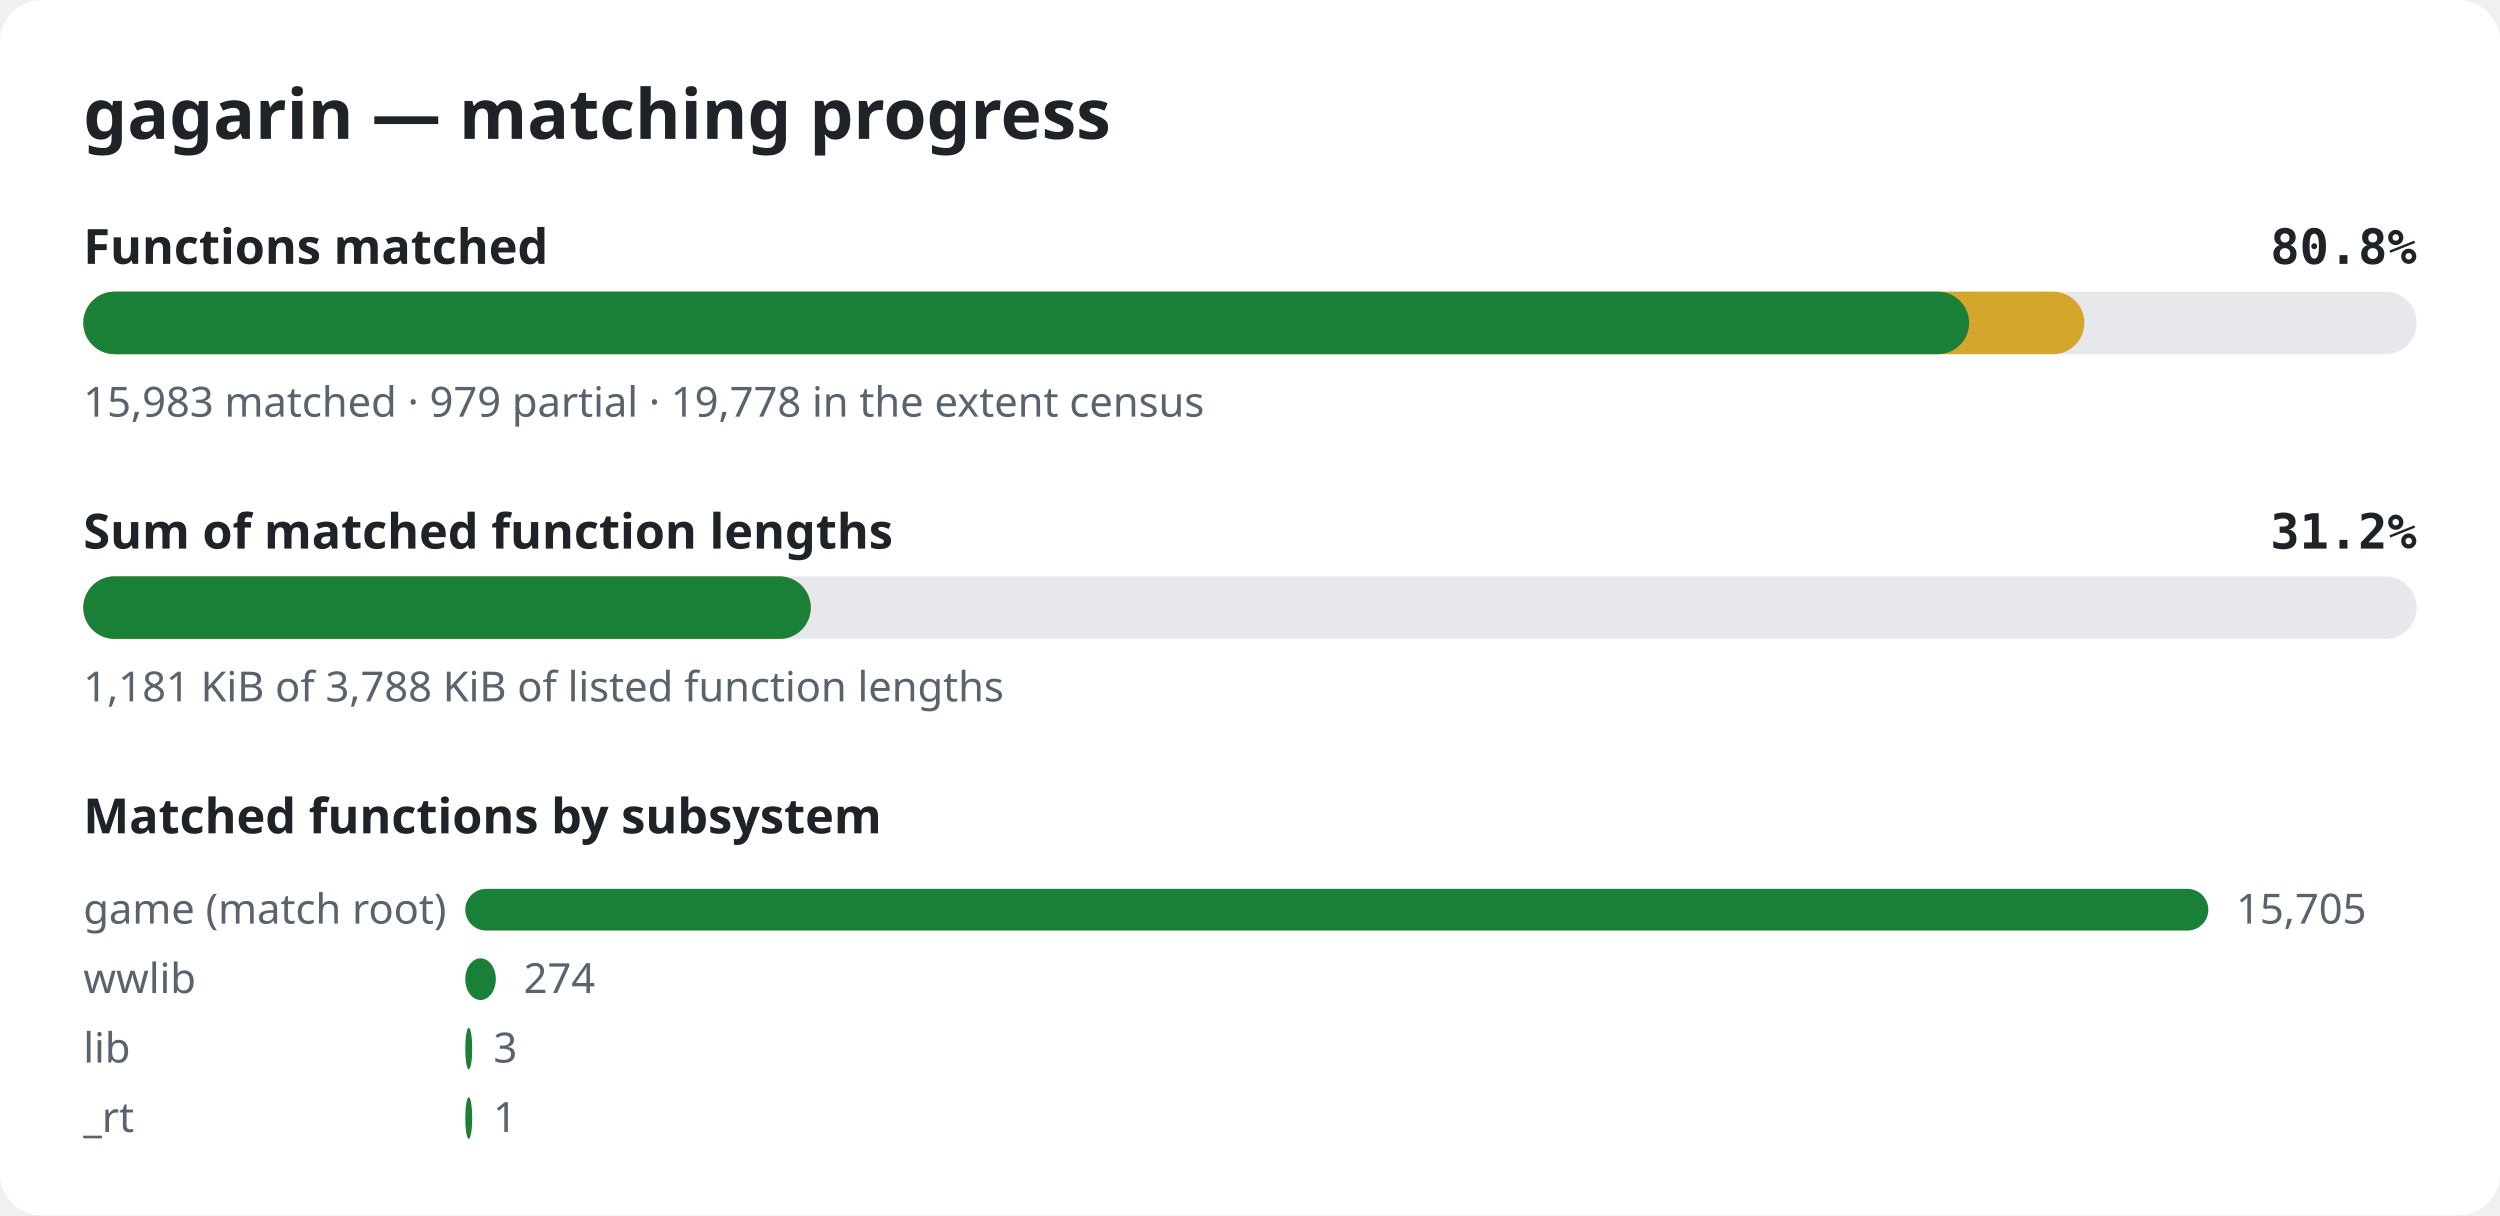
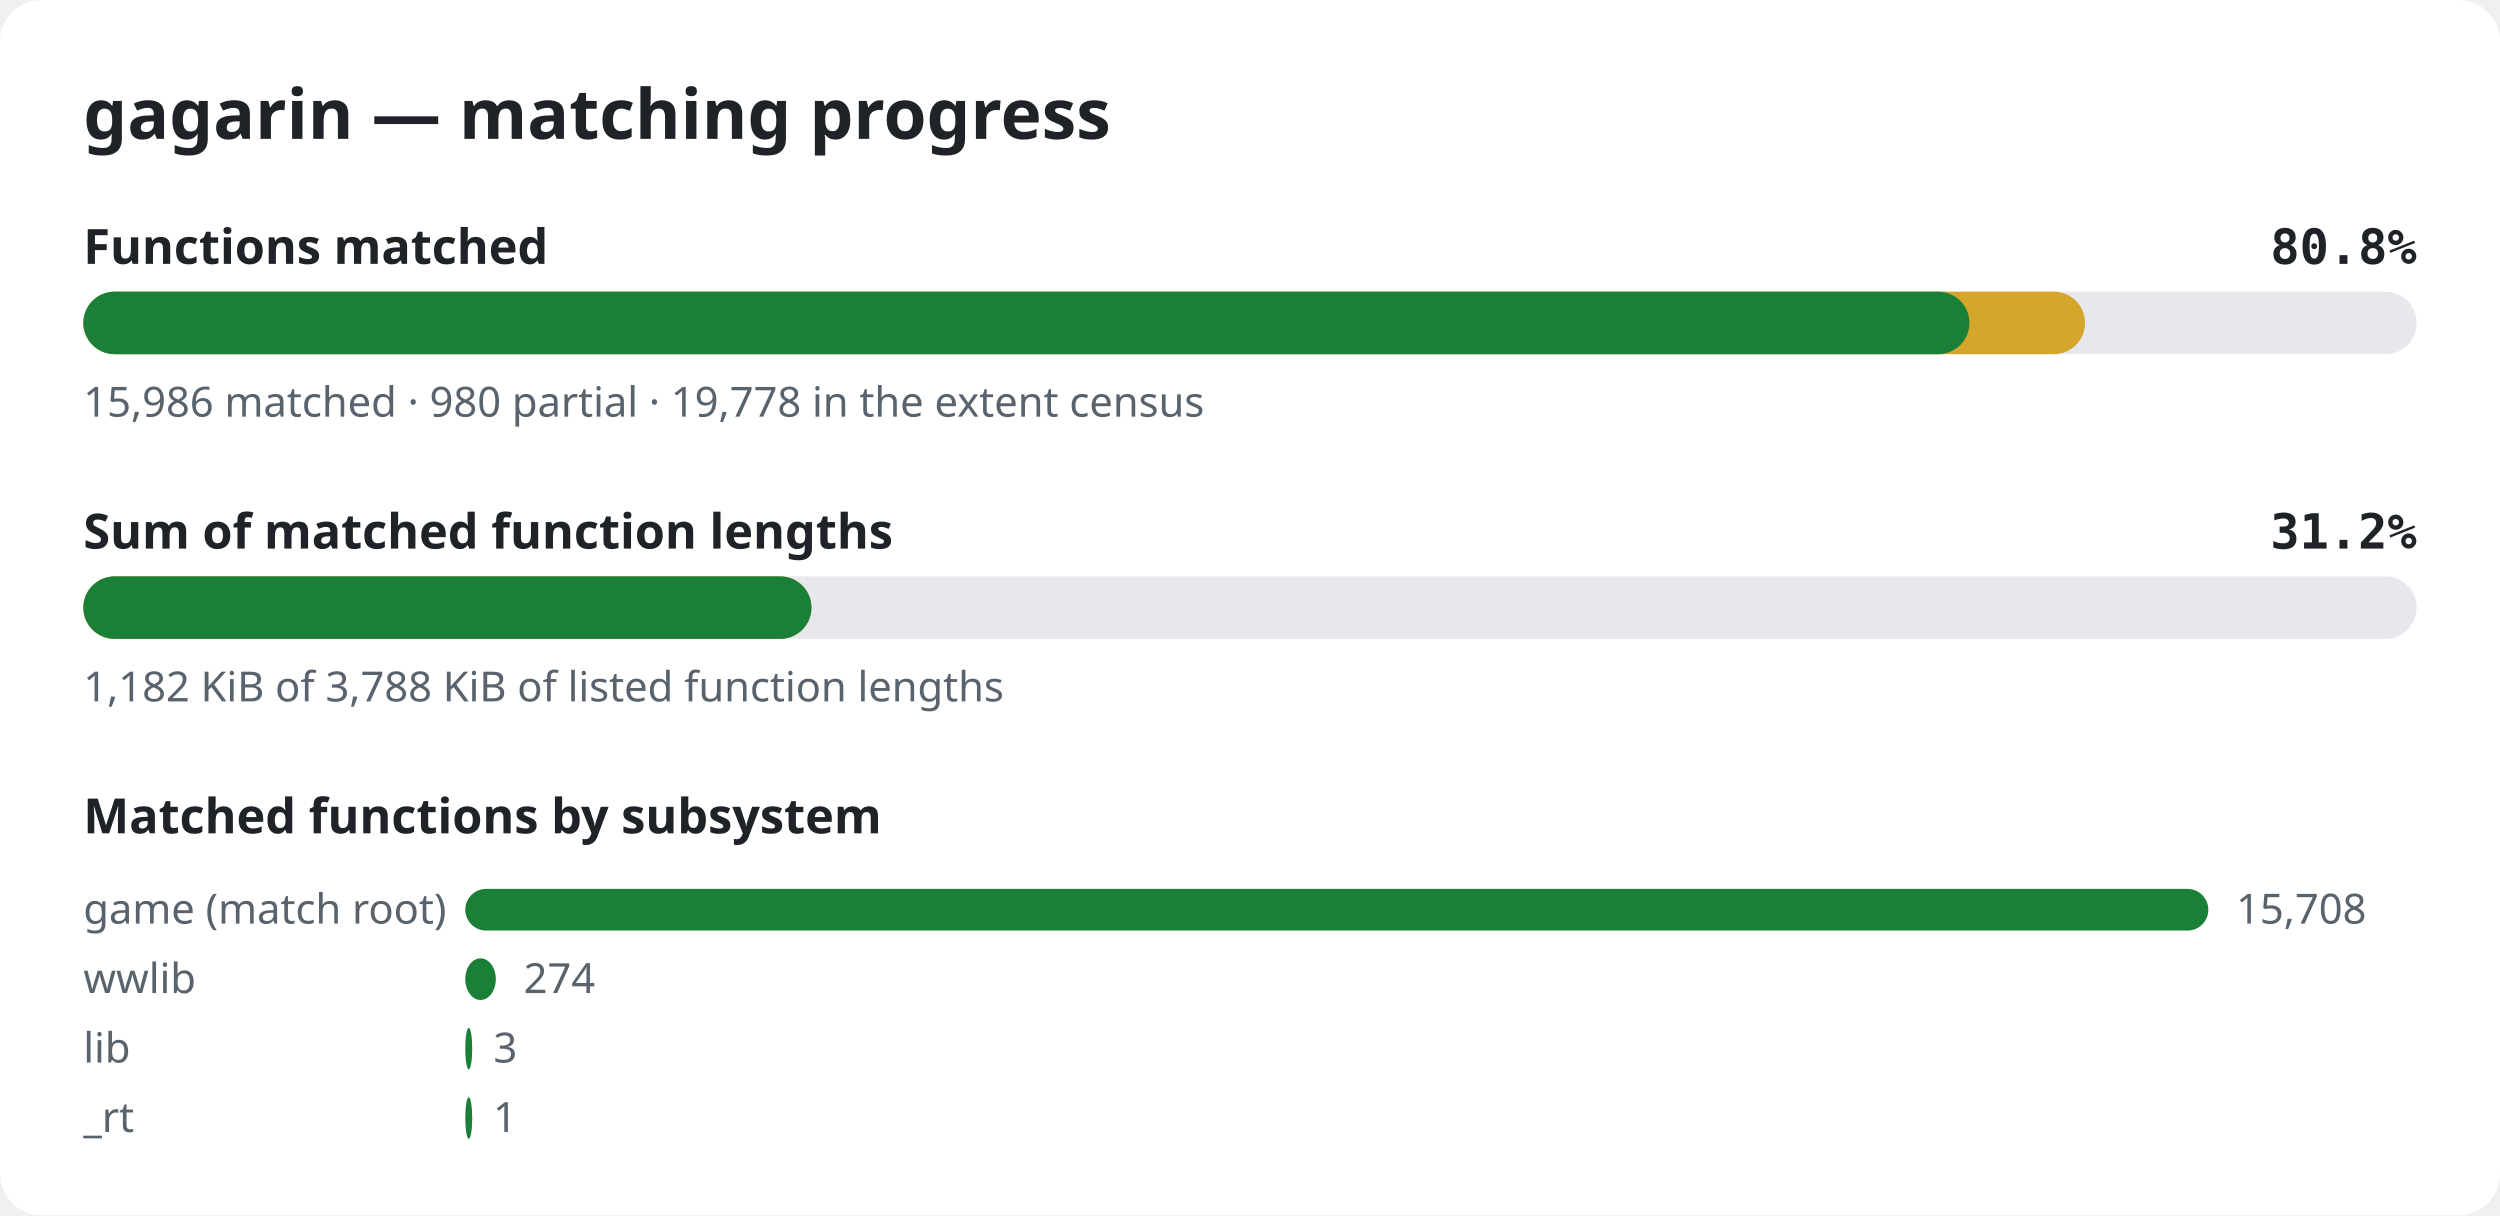
<svg xmlns="http://www.w3.org/2000/svg" width="720" height="350" viewBox="0 0 720 350" role="img" aria-label="gagarin matching progress">
  <style>.bg{fill:#ffffff}.title{font:600 20px sans-serif;fill:#1f2328}.label{font:600 14px sans-serif;fill:#1f2328}.pct{font:600 14px monospace;fill:#1f2328}.note{font:12px sans-serif;fill:#59636e}.track{fill:#e6e8eb}.done{fill:#1a7f37}.partial{fill:#d4a72c}@media (prefers-color-scheme: dark){.bg{fill:#0d1117}.title,.label,.pct{fill:#e6edf3}.note{fill:#9198a1}.track{fill:#262c36}.done{fill:#3fb950}.partial{fill:#d29922}}</style>
  <rect width="720" height="350" rx="12" class="bg" />
  <text x="24" y="40" class="title">gagarin — matching progress</text>
  <text x="24" y="76" class="label">Functions matched</text>
  <text x="696" y="76" class="pct" text-anchor="end">80.8%</text>
  <rect x="24" y="84" width="672" height="18" rx="9" class="track" />
-   <rect x="24" y="84" width="576.3" height="18" rx="9" class="partial" />
-   <rect x="24" y="84" width="543.1" height="18" rx="9" class="done" />
-   <text x="24" y="120" class="note">15,983 matched · 979 partial · 19,778 in the extent census</text>
+   <rect x="24" y="84" width="576.5" height="18" rx="9" class="partial" />
+   <rect x="24" y="84" width="543.2" height="18" rx="9" class="done" />
+   <text x="24" y="120" class="note">15,986 matched · 980 partial · 19,778 in the extent census</text>
  <text x="24" y="158" class="label">Sum of matched function lengths</text>
  <text x="696" y="158" class="pct" text-anchor="end">31.2%</text>
  <rect x="24" y="166" width="672" height="18" rx="9" class="track" />
-   <rect x="24" y="166" width="209.5" height="18" rx="9" class="partial" />
-   <rect x="24" y="166" width="209.5" height="18" rx="9" class="done" />
-   <text x="24" y="202" class="note">1,181 KiB of 3,788 KiB of listed function lengths</text>
+   <rect x="24" y="166" width="209.7" height="18" rx="9" class="partial" />
+   <rect x="24" y="166" width="209.7" height="18" rx="9" class="done" />
+   <text x="24" y="202" class="note">1,182 KiB of 3,788 KiB of listed function lengths</text>
  <text x="24" y="240" class="label">Matched functions by subsystem</text>
  <text x="24" y="266" class="note">game (match root)</text>
  <rect x="134" y="256" width="502.0" height="12" rx="6" class="done" />
-   <text x="644.0" y="266" class="note">15,705</text>
+   <text x="644.0" y="266" class="note">15,708</text>
  <text x="24" y="286" class="note">wwlib</text>
  <rect x="134" y="276" width="8.8" height="12" rx="6" class="done" />
  <text x="150.8" y="286" class="note">274</text>
  <text x="24" y="306" class="note">lib</text>
  <rect x="134" y="296" width="2.0" height="12" rx="6" class="done" />
  <text x="142.1" y="306" class="note">3</text>
  <text x="24" y="326" class="note">_rt</text>
  <rect x="134" y="316" width="2.0" height="12" rx="6" class="done" />
  <text x="142.0" y="326" class="note">1</text>
</svg>
